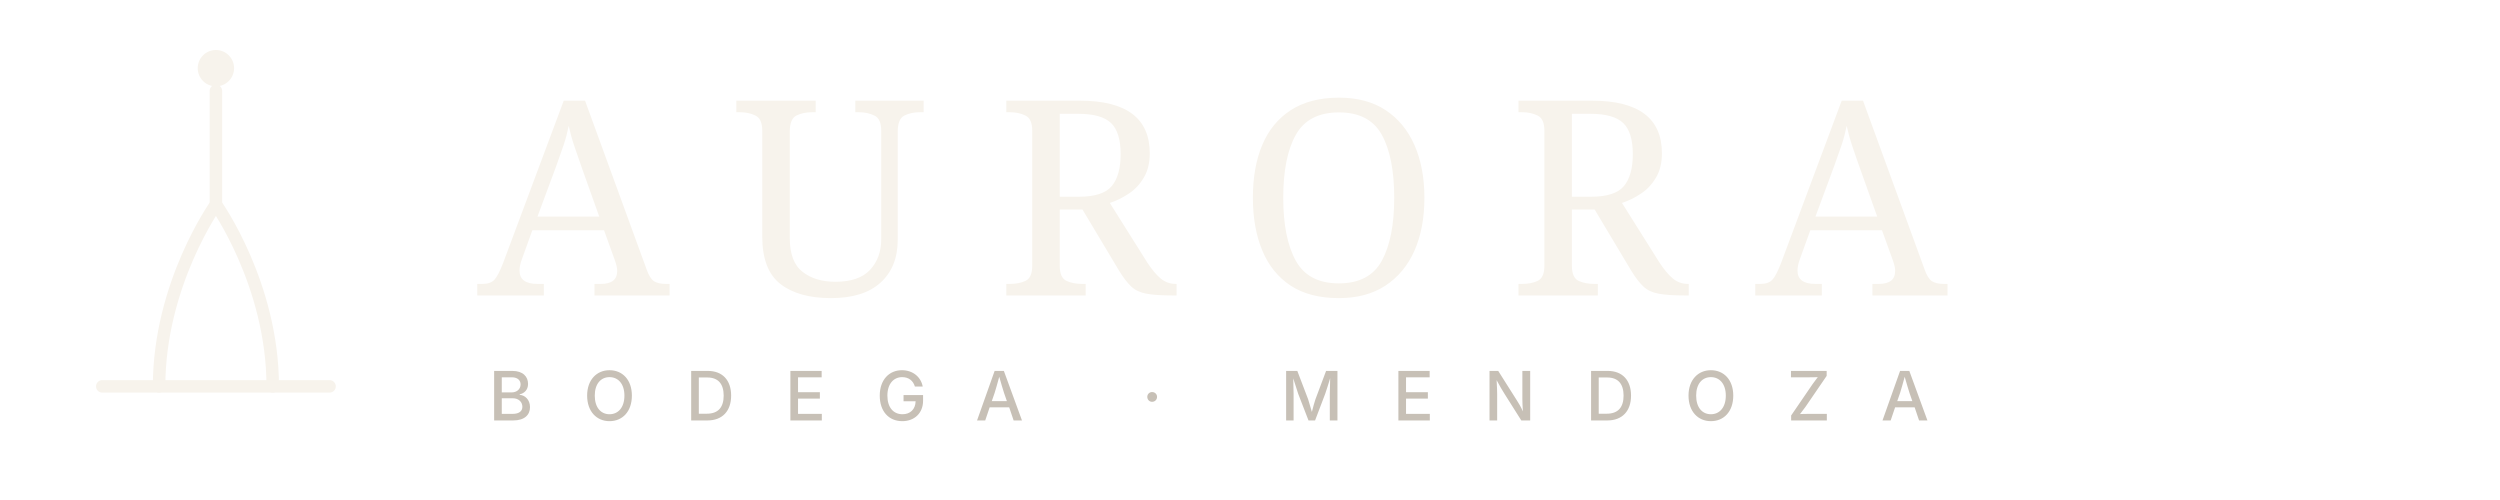
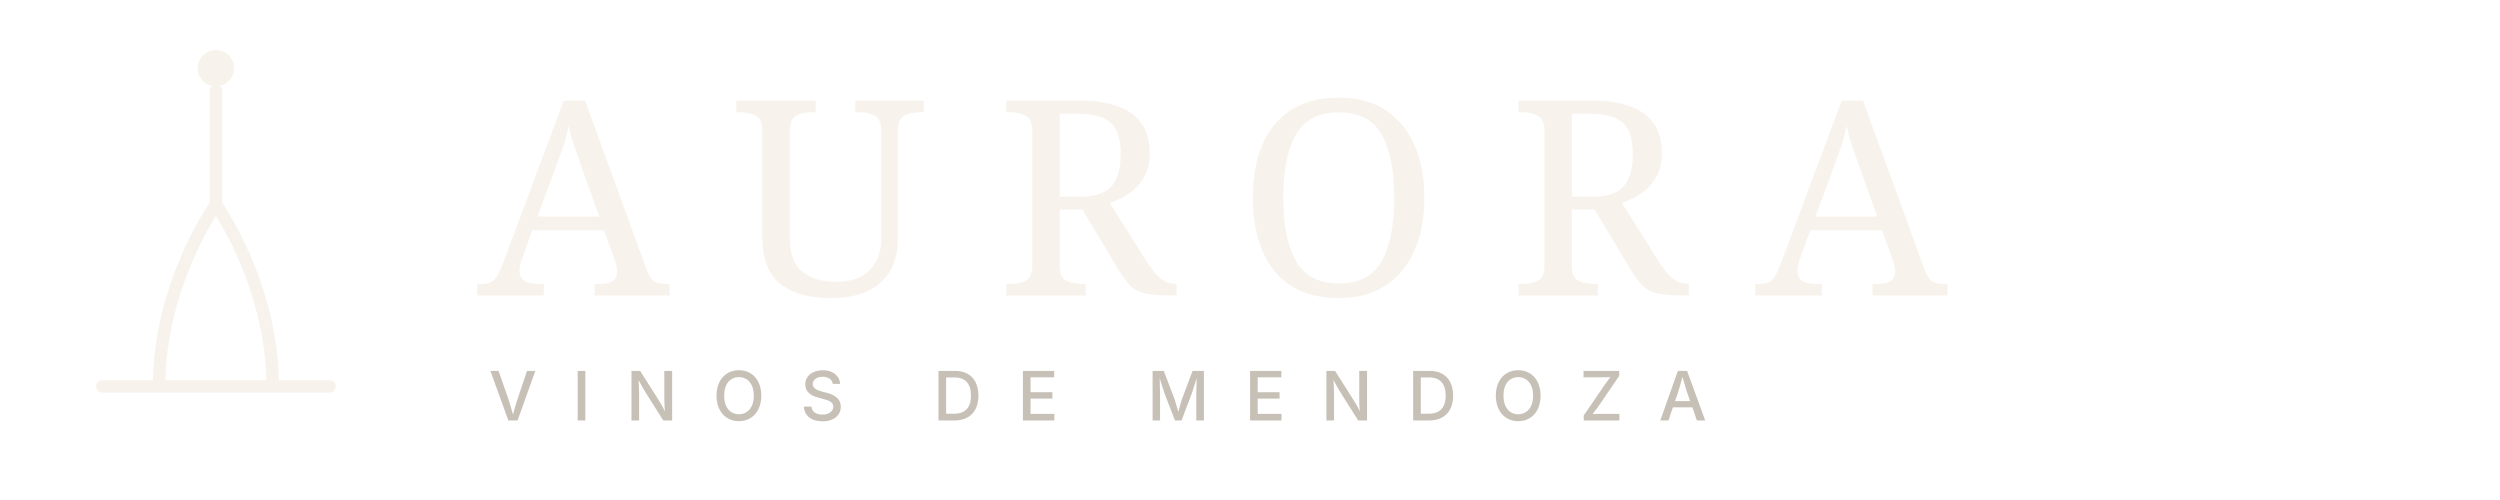
- <svg xmlns="http://www.w3.org/2000/svg" viewBox="0 0 220 44" role="img" aria-label="Bodega Aurora">
+ <svg xmlns="http://www.w3.org/2000/svg" viewBox="0 0 220 44" role="img" aria-label="Aurora Selección">
  <g fill="none" stroke="#F7F3EC" stroke-width="1.1">
    <path d="M14 34c0-9 5-16 5-16s5 7 5 16" stroke-linecap="round" />
    <path d="M19 18V8" stroke-linecap="round" />
    <circle cx="19" cy="6" r="1.6" fill="#F7F3EC" stroke="none" />
    <path d="M9 34h20" stroke-linecap="round" />
  </g>
  <text x="42" y="26" font-family="Cormorant Garamond, Georgia, serif" font-size="24" font-weight="300" letter-spacing="6" fill="#F7F3EC">AURORA</text>
-   <text x="43" y="37" font-family="Inter, system-ui, sans-serif" font-size="6" font-weight="500" letter-spacing="4.4" fill="#C7C0B6">BODEGA · MENDOZA</text>
+   <text x="43" y="37" font-family="Inter, system-ui, sans-serif" font-size="6" font-weight="500" letter-spacing="3.1" fill="#C7C0B6">VINOS DE MENDOZA</text>
</svg>
